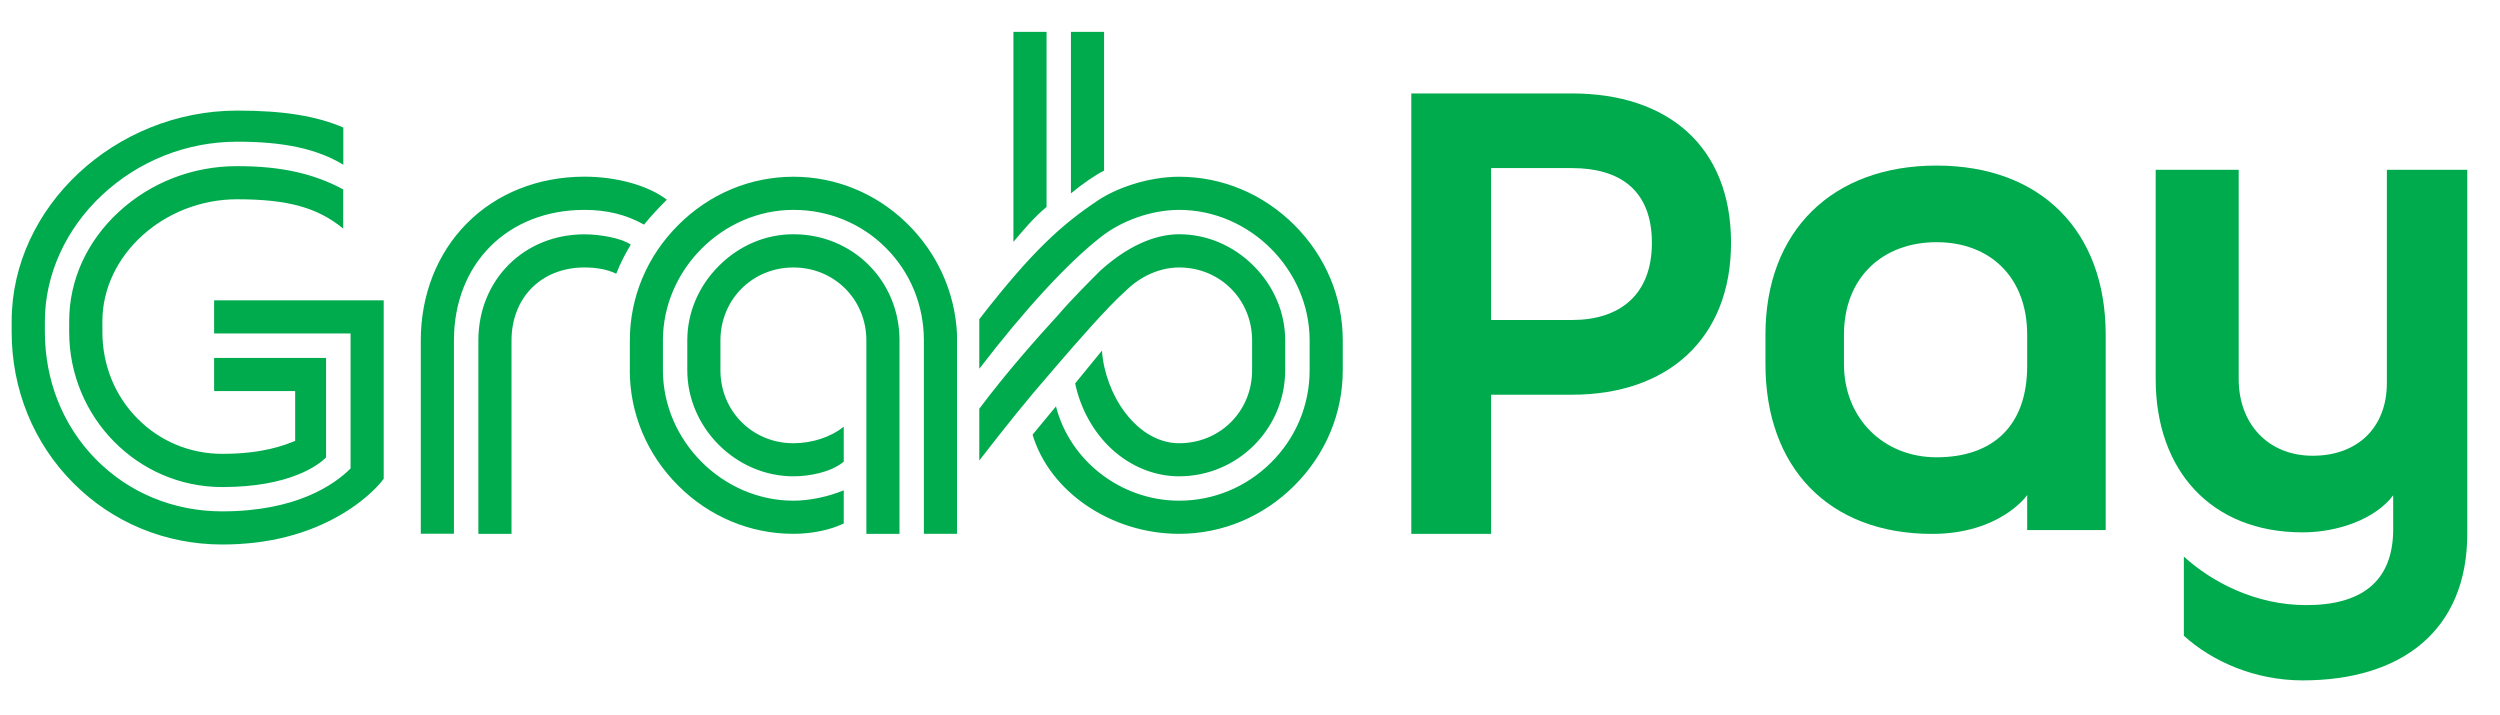
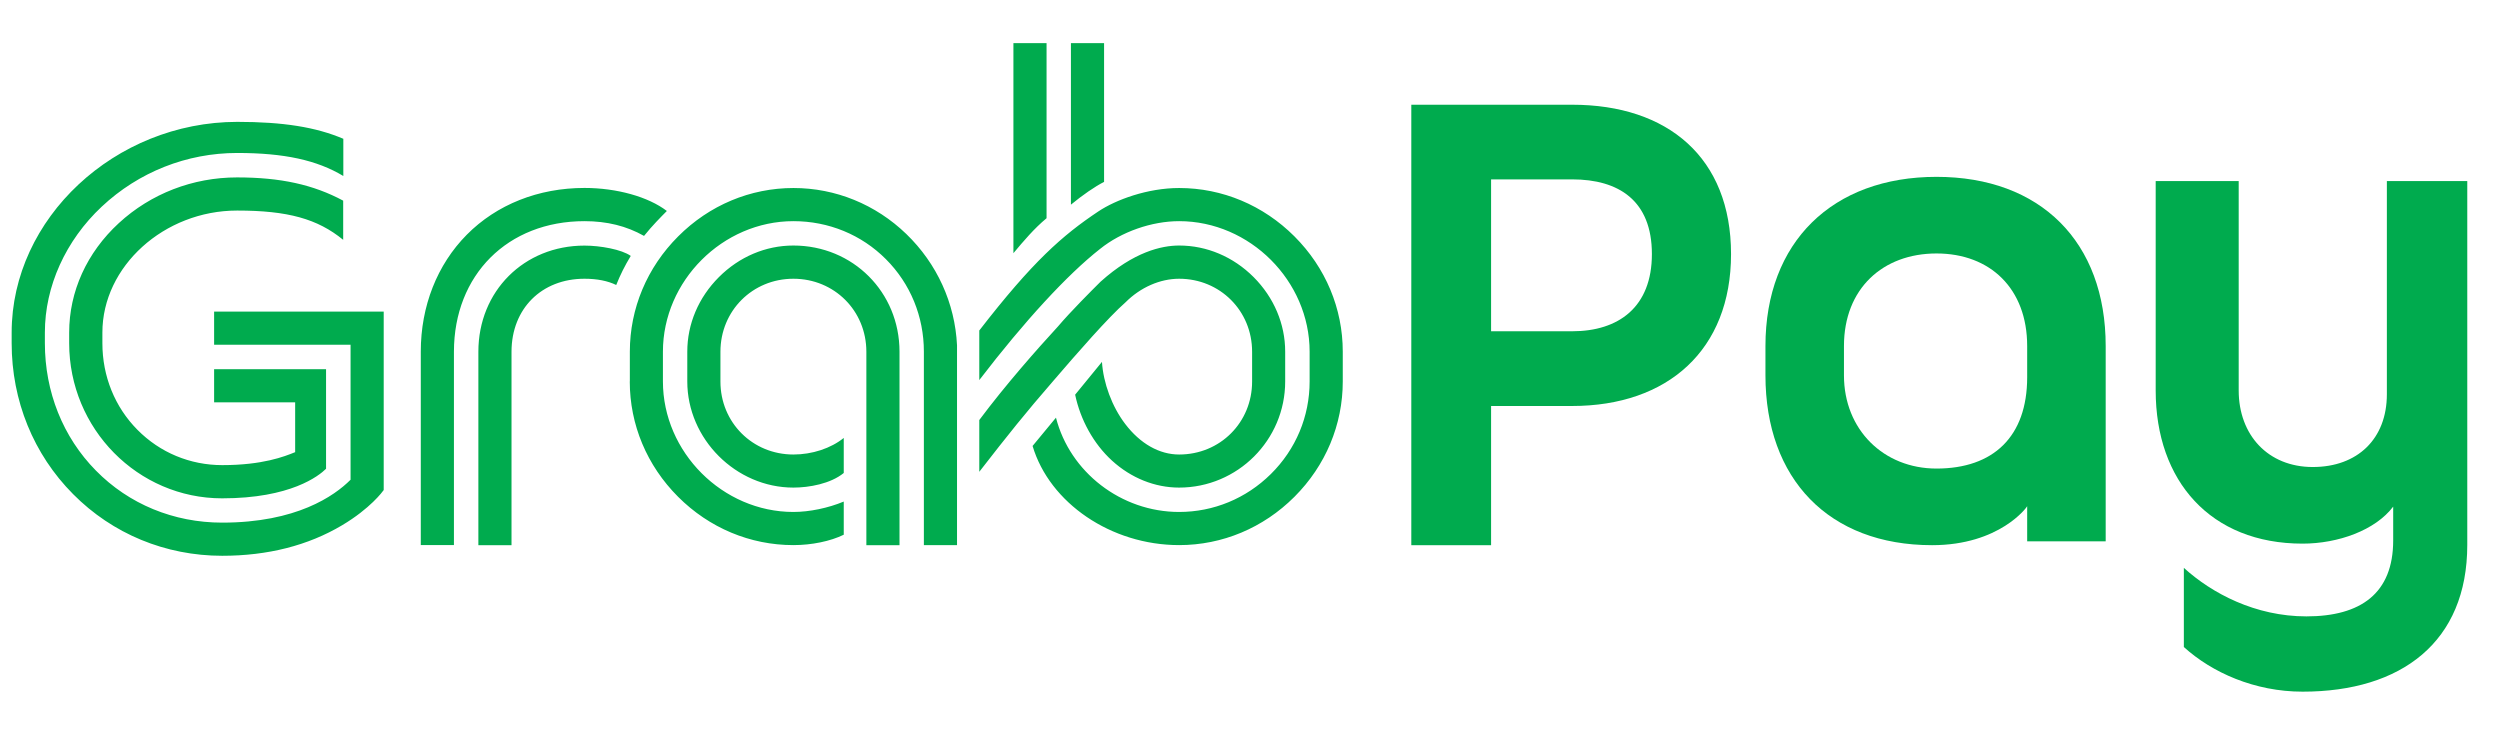
- <svg xmlns="http://www.w3.org/2000/svg" version="1.1" id="Logo" x="0px" y="0px" width="350px" height="100px" viewBox="24 15 356 100" xml:space="preserve">
+ <svg xmlns="http://www.w3.org/2000/svg" version="1.1" id="Logo" x="0px" y="0px" width="95" height="28" viewBox="24 15 356 100" xml:space="preserve">
  <style type="text/css">
	.st0{fill:#00AB4E;}
</style>
  <g>
    <g>
      <path class="st0" d="M270.5,48.72c0,13.64-9,21.63-22.63,21.63h-11.54v19.82h-11.36V27.45h22.91    C261.5,27.45,270.5,34.99,270.5,48.72z M259.23,48.72c0-7.63-4.73-10.64-11.36-10.64h-11.54v21.63h11.54    C254.5,59.71,259.23,56.26,259.23,48.72z" />
      <path class="st0" d="M323.85,61.81v27.81h-11.18v-5c0,0.09-3.91,5.55-13.54,5.55c-14.72,0-23.73-9.45-23.73-24.18v-4.18    c0-14.82,9.55-24.09,24.36-24.09C314.58,37.72,323.85,46.99,323.85,61.81z M312.67,61.81c0-8.18-5.27-13.18-12.91-13.18    c-7.64,0-13.18,5-13.18,13.18v4.18c0,7.73,5.64,13.27,13.18,13.27c8.09,0,12.91-4.54,12.91-13V61.81z" />
      <path class="st0" d="M375.34,38.32v51.81c0,13.81-9.36,20.9-23.45,20.9c-6.82,0-12.91-2.72-16.91-6.36V93.4    c4,3.63,10.18,6.91,17.45,6.91c7.73,0,12.36-3.27,12.36-10.81v-4.82c-2.54,3.36-7.82,5.27-12.91,5.27    c-13.09,0-20.91-8.91-20.91-21.81V38.32h11.82v29.81c0,6.36,4.18,10.91,10.55,10.91c6.36,0,10.55-4,10.55-10.36V38.32H375.34z" />
    </g>
    <path class="st0" d="M208.33,46.2c-4.44-4.44-10.28-6.89-16.42-6.89c-4.5,0-9.01,1.67-11.5,3.33c-5.13,3.42-9.36,7.14-16.96,16.96   v7.06c6.45-8.41,12.55-15.03,17.19-18.67c3.04-2.45,7.37-3.96,11.27-3.96c10.07,0,18.58,8.51,18.58,18.58v4.25   c0,4.98-1.96,9.66-5.52,13.18c-3.53,3.49-8.17,5.4-13.06,5.4c-8.27,0-15.56-5.68-17.54-13.43l-3.33,4.03   c2.42,8.13,11.19,14.12,20.87,14.12c6.14,0,11.98-2.44,16.42-6.88c4.44-4.44,6.88-10.27,6.88-16.42v-4.25   C215.21,56.47,212.77,50.64,208.33,46.2 M107.23,44.03c3.21,0,5.98,0.69,8.48,2.1c1.18-1.47,2.37-2.66,3.25-3.55   c-2.64-2.02-7.13-3.28-11.73-3.28c-6.56,0-12.5,2.36-16.76,6.66c-4.22,4.26-6.55,10.17-6.55,16.64v27.55h4.72V62.61   C88.65,51.68,96.29,44.03,107.23,44.03 M152.09,90.16V62.61c0-8.47-6.64-15.11-15.11-15.11c-3.95,0-7.71,1.6-10.61,4.5   c-2.9,2.9-4.5,6.67-4.5,10.61v4.25c0,8.19,6.92,15.11,15.11,15.11c2.24,0,5.3-0.55,7.17-2.08V74.9c-1.83,1.48-4.5,2.36-7.17,2.36   c-5.82,0-10.39-4.56-10.39-10.39v-4.25c0-5.82,4.56-10.39,10.39-10.39c5.83,0,10.39,4.56,10.39,10.39v27.55H152.09z M25.66,59.89   v1.52c0,8.18,3.11,15.82,8.75,21.49c5.62,5.67,13.17,8.78,21.23,8.78c6.48,0,12.23-1.46,17.08-4.35c4-2.38,5.77-4.79,5.92-5.01   V56.91H54.49v4.72h19.43v19.22l-0.02,0.02c-2.28,2.28-7.68,6.09-18.26,6.09c-6.9,0-13.29-2.63-17.99-7.42   c-4.69-4.76-7.26-11.2-7.26-18.14v-1.52c0-6.56,2.95-13.09,8.1-17.92c5.26-4.93,12.11-7.64,19.29-7.64   c6.69,0,11.36,1.02,15.11,3.28v-5.3c-3.9-1.66-8.56-2.41-15.11-2.41C40.36,29.91,25.66,43.64,25.66,59.89 M107.23,52.23   c1.79,0,3.31,0.3,4.52,0.89c0.59-1.47,1.19-2.68,2.07-4.14c-1.28-0.92-4.34-1.47-6.59-1.47c-8.61,0-15.11,6.49-15.11,15.11v27.55   h4.72V62.61C96.85,56.5,101.11,52.23,107.23,52.23 M72.87,46.69v-5.58c-4.27-2.29-8.93-3.31-15.11-3.31   c-6.3,0-12.28,2.31-16.84,6.51c-4.56,4.2-7.07,9.74-7.07,15.58v1.52c0,12.18,9.77,22.09,21.78,22.09c9.77,0,13.78-3.2,14.8-4.21   V65.11H54.49v4.72h11.54v7.1l-0.04,0.01c-1.48,0.6-4.57,1.83-10.34,1.83c-4.58,0-8.87-1.78-12.08-5.03   c-3.22-3.25-4.99-7.63-4.99-12.33v-1.52c0-9.42,8.79-17.37,19.19-17.37C64.96,42.52,69.21,43.69,72.87,46.69 M184.28,55.58   c2.13-2.13,4.92-3.35,7.63-3.35c5.82,0,10.39,4.56,10.39,10.39v4.25c0,5.83-4.56,10.39-10.39,10.39c-2.82,0-5.54-1.54-7.68-4.35   c-1.89-2.48-3.12-5.83-3.31-8.84l-3.82,4.67c0.75,3.58,2.62,6.99,5.25,9.39c2.72,2.48,6.11,3.84,9.55,3.84   c8.33,0,15.11-6.77,15.11-15.11v-4.25c0-3.94-1.6-7.71-4.49-10.61c-2.9-2.9-6.67-4.5-10.61-4.5c-2.5,0-6.46,0.9-11.19,5.15   l-0.02,0.02c-1.27,1.26-4.24,4.23-6.04,6.35c-3.04,3.31-7.46,8.31-11.21,13.33v7.37c4.17-5.37,6.57-8.37,10.5-12.9   C177.47,62.72,181.82,57.74,184.28,55.58 M113.68,66.86c0,6.15,2.44,11.98,6.88,16.42c4.44,4.44,10.27,6.88,16.42,6.88   c2.6,0,5.28-0.55,7.17-1.48v-4.72c-2.21,0.92-4.88,1.48-7.17,1.48c-10.07,0-18.58-8.51-18.58-18.58v-4.25   c0-10.07,8.51-18.58,18.58-18.58c5.01,0,9.69,1.92,13.17,5.41c3.49,3.49,5.41,8.17,5.41,13.17v27.55h4.72V61.71   c-0.29-6.01-2.86-11.64-7.22-15.85c-4.37-4.22-10.08-6.55-16.07-6.55c-6.14,0-11.98,2.44-16.42,6.89   c-4.44,4.44-6.88,10.27-6.88,16.41V66.86z M168.31,48.59c1.45-1.73,2.94-3.5,4.72-4.98V18.68h-4.72V48.59z M176.5,41.68v-23h4.72   v19.76C179.94,39.08,178.15,40.32,176.5,41.68" />
  </g>
</svg>
